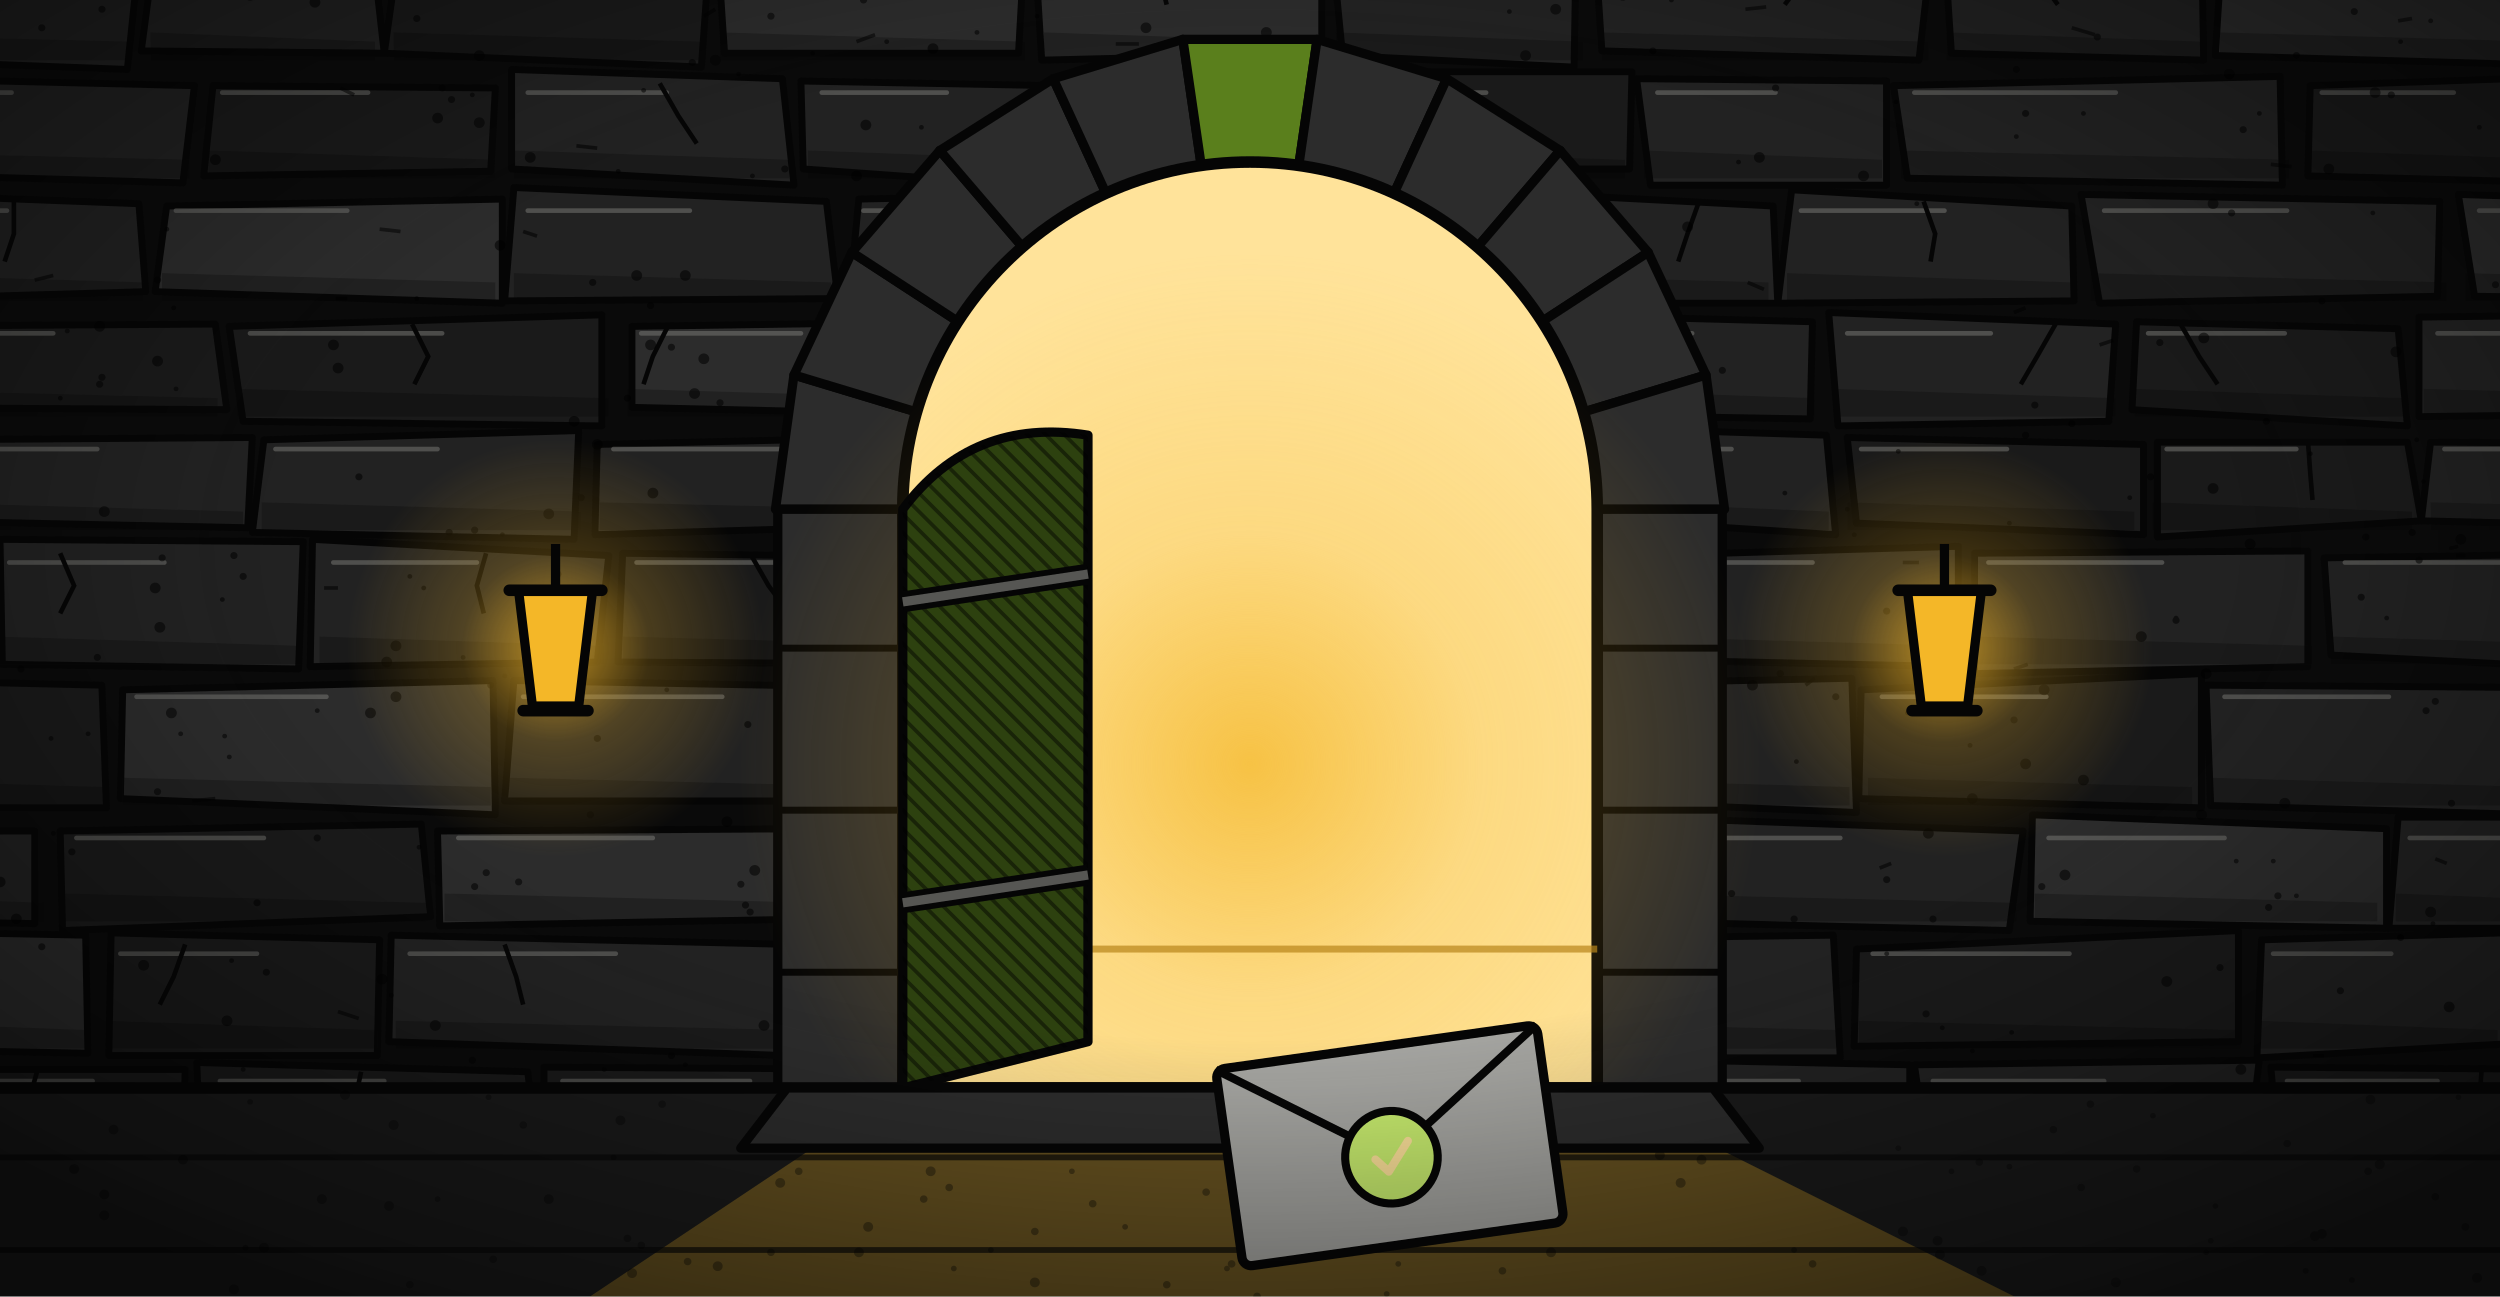
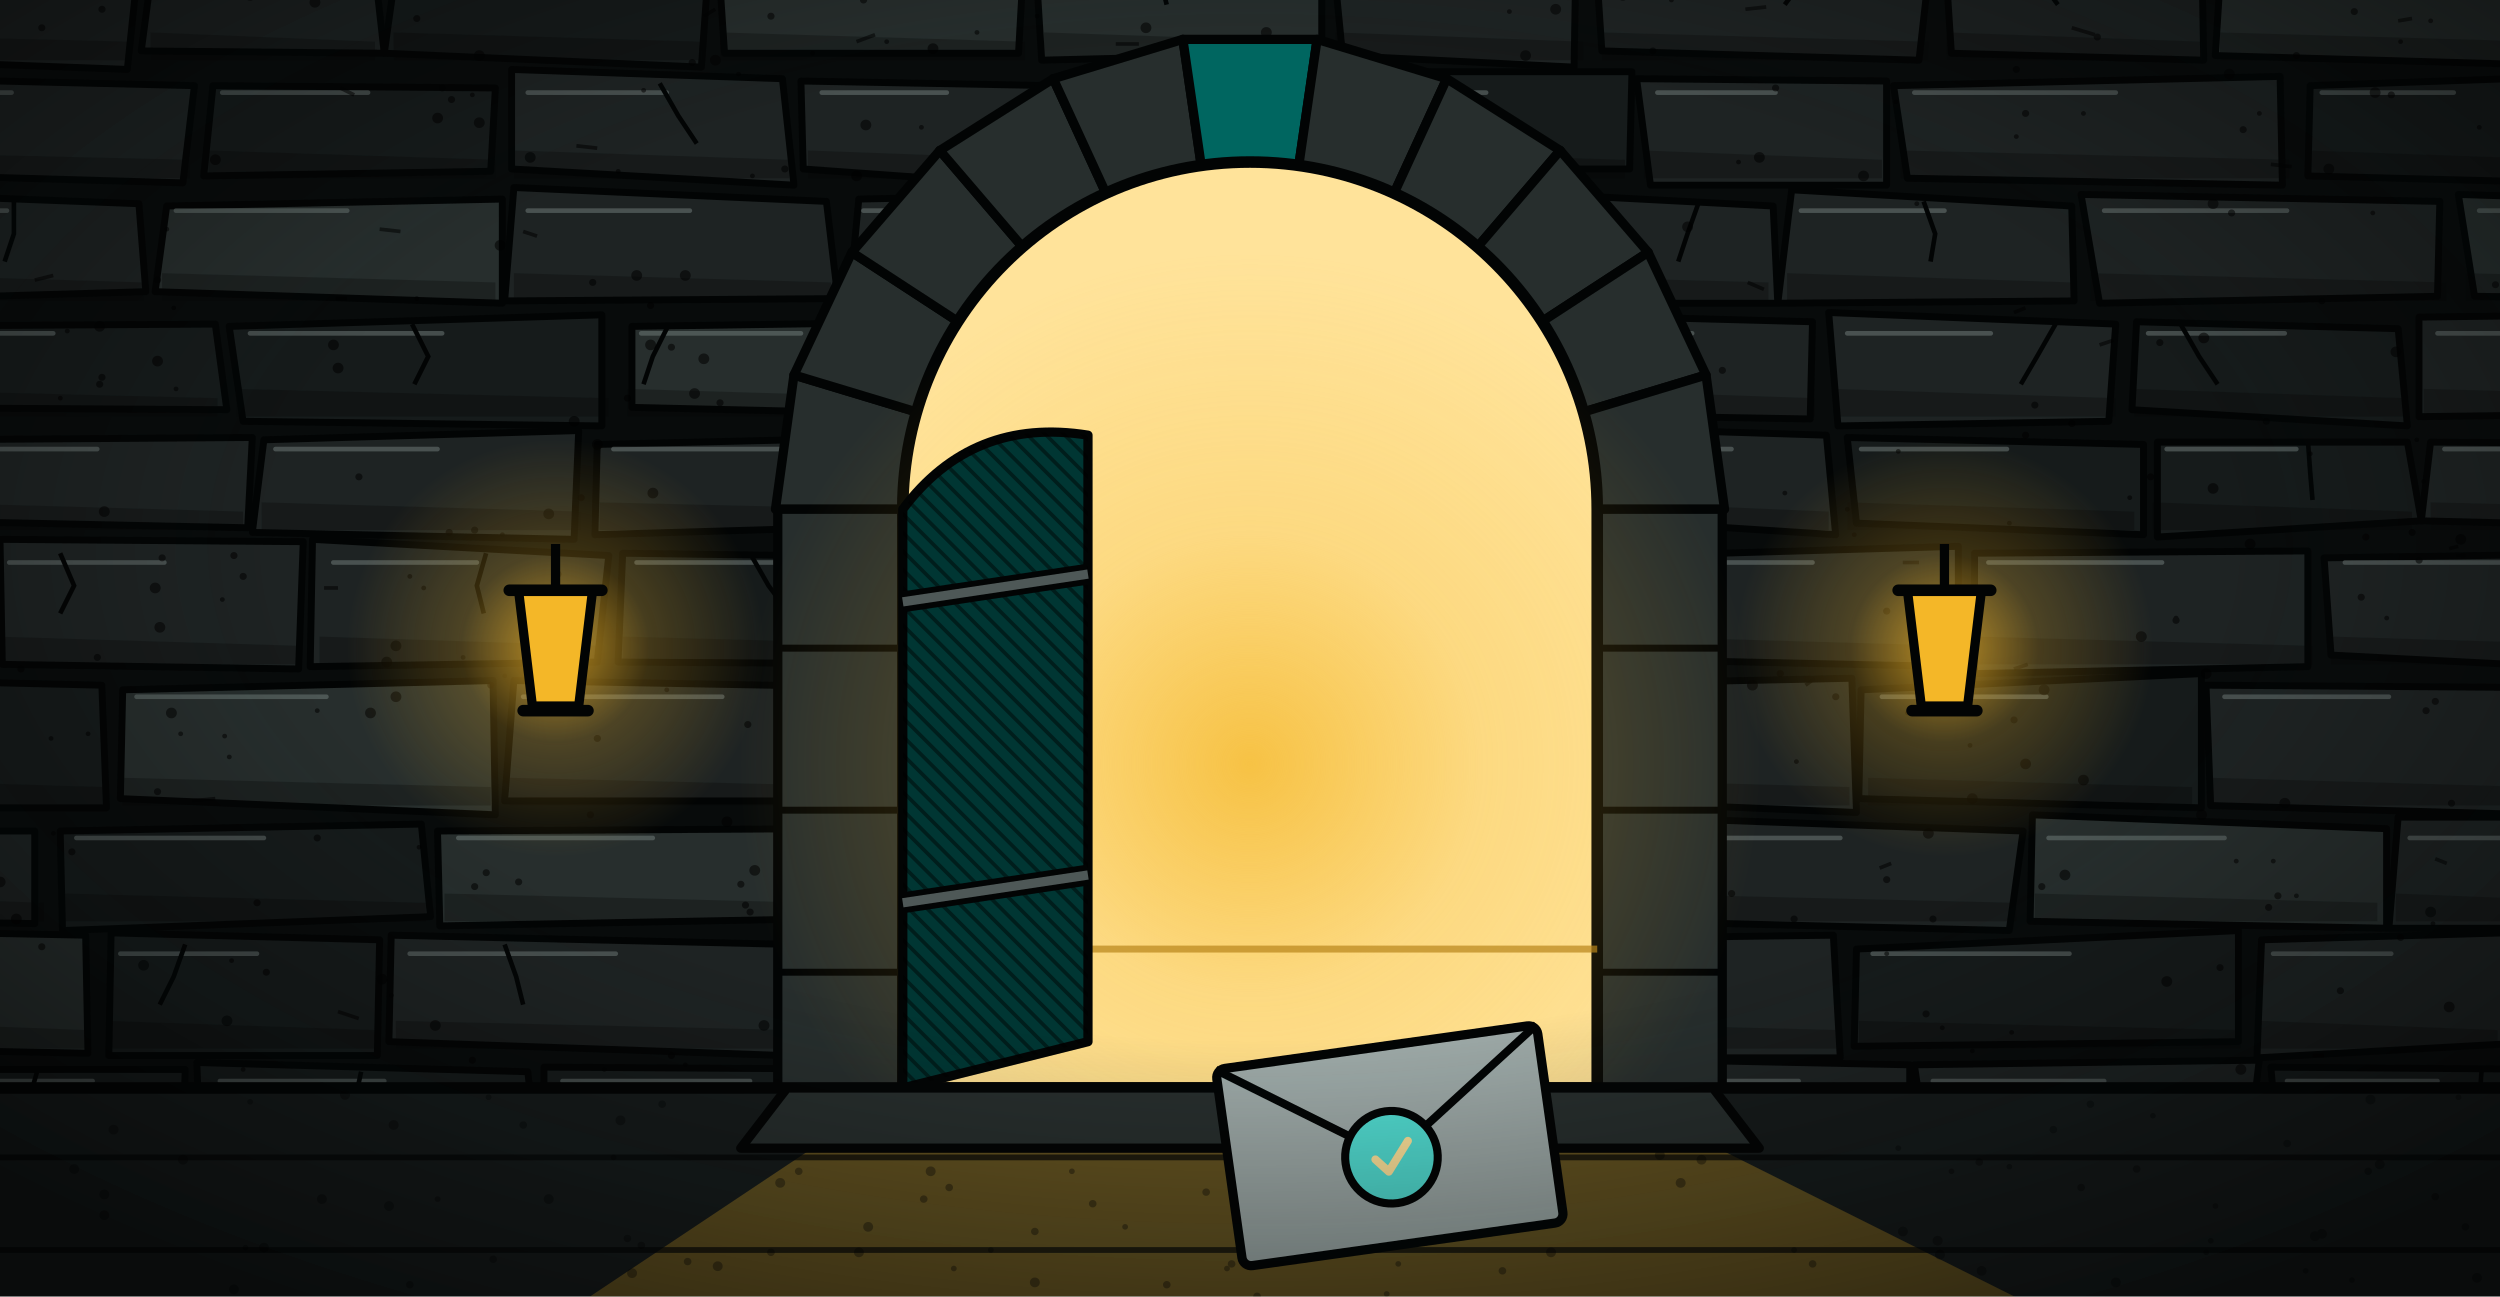
<svg xmlns="http://www.w3.org/2000/svg" viewBox="0 0 1080 560" width="1080" height="560">
  <defs>
    <radialGradient id="vig" cx="50%" cy="42%" r="70%">
-       <stop offset="55%" stop-color="#0A0A0A" stop-opacity="0" />
+       <stop offset="55%" stop-color="#080B0B" stop-opacity="0" />
      <stop offset="100%" stop-color="#000000" stop-opacity="0.55" />
    </radialGradient>
    <radialGradient id="glow">
      <stop offset="0%" stop-color="#F4B728" stop-opacity="0.75" />
      <stop offset="45%" stop-color="#F4B728" stop-opacity="0.22" />
      <stop offset="100%" stop-color="#F4B728" stop-opacity="0" />
    </radialGradient>
    <radialGradient id="glowl">
-       <stop offset="0%" stop-color="#C9EE6E" stop-opacity="0.55" />
-       <stop offset="100%" stop-color="#C9EE6E" stop-opacity="0" />
+       <stop offset="0%" stop-color="#51DDD2" stop-opacity="0.55" />
+       <stop offset="100%" stop-color="#51DDD2" stop-opacity="0" />
    </radialGradient>
    <linearGradient id="sky" x1="0" y1="0" x2="0" y2="1">
-       <stop offset="0" stop-color="#141414" />
-       <stop offset="1" stop-color="#0A0A0A" />
+       <stop offset="0" stop-color="#111515" />
+       <stop offset="1" stop-color="#080B0B" />
    </linearGradient>
    <linearGradient id="goldg" x1="0" y1="0" x2="1" y2="1">
      <stop offset="0" stop-color="#FFE39A" />
      <stop offset=".45" stop-color="#F4B728" />
      <stop offset="1" stop-color="#B8841A" />
    </linearGradient>
    <clipPath id="cv">
      <rect width="1080" height="560" />
    </clipPath>
  </defs>
  <g clip-path="url(#cv)">
-     <rect width="1080" height="560" fill="#0A0A0A" />
+     <rect width="1080" height="560" fill="#080B0B" />
    <g transform="translate(0 30)">
-       <g stroke="#050505" stroke-width="3" stroke-linejoin="round">
-         <path d="M-103 -53L61 -57L55 0L-103 -6ZM67 -53L160 -60L166 -7L61 -8ZM575 -57L681 -60L680 -1L580 -6ZM689 -54L835 -57L829 -4L692 -8ZM840 -53L951 -60L952 -4L843 -7ZM-86 3L84 7L79 49L-94 44ZM221 0L338 4L343 50L221 43ZM346 5L455 7L458 51L347 43ZM707 4L815 5L815 50L713 50ZM818 7L985 3L986 50L824 47ZM-71 53L60 58L63 96L-73 100ZM222 51L357 57L362 99L218 100ZM371 56L469 54L471 103L367 98ZM613 51L766 59L768 101L617 101ZM774 52L895 59L896 100L768 101ZM899 54L1054 57L1053 98L907 101ZM532 112L659 104L659 152L537 148ZM669 106L783 109L782 151L666 149ZM790 105L914 110L911 152L794 154ZM1045 107L1198 105L1199 148L1045 150ZM-34 160L109 159L107 198L-36 195ZM114 160L250 156L248 203L109 200ZM258 162L428 158L427 196L257 201ZM437 157L548 155L551 199L438 196ZM693 155L789 158L793 201L700 195ZM1050 161L1209 162L1209 199L1046 195ZM0 203L131 204L129 259L1 257ZM135 203L263 210L258 256L134 258ZM427 207L563 207L563 256L426 261ZM572 209L694 203L695 256L576 257ZM709 210L846 206L846 258L709 255ZM853 209L997 208L997 258L853 261ZM1004 211L1137 209L1143 260L1007 253ZM222 264L387 267L390 316L218 316ZM519 266L646 261L647 315L524 317ZM658 266L800 263L802 321L661 315ZM953 266L1094 267L1097 322L955 318ZM-99 329L15 329L15 369L-98 367ZM363 329L513 328L512 370L360 369ZM522 330L697 322L691 366L518 367ZM705 323L874 329L868 372L705 368ZM1036 323L1133 323L1137 371L1032 371ZM169 374L342 378L339 426L168 420ZM639 376L792 374L795 427L638 427ZM977 376L1082 373L1082 421L975 427ZM578 431L717 433L716 473L579 472ZM726 428L825 430L825 473L725 472ZM827 430L976 428L971 470L833 471Z" fill="#222222" />
-         <path d="M310 -52L443 -60L440 -7L313 -7ZM447 -53L571 -54L571 -7L450 -4ZM960 -53L1096 -53L1096 -2L957 -6ZM72 59L217 56L217 101L67 96ZM1062 54L1223 59L1224 100L1069 98ZM273 111L410 109L403 149L273 146ZM53 268L213 264L214 322L52 315ZM398 261L518 263L514 314L396 315ZM189 329L353 328L350 367L190 370ZM878 322L1031 328L1031 371L877 368ZM-65 372L37 374L38 425L-64 423ZM352 378L456 374L451 421L353 426ZM461 375L634 372L630 424L459 424ZM405 431L577 434L576 475L400 470Z" fill="#2C2C2C" />
-         <path d="M173 -57L307 -57L303 -1L166 -7ZM92 7L214 8L212 44L88 46ZM462 7L556 4L560 45L462 44ZM568 1L705 1L704 43L570 43ZM998 7L1113 3L1111 49L997 46ZM481 59L610 59L604 102L479 97ZM-65 111L93 110L98 147L-61 146ZM99 111L260 106L260 154L105 152ZM413 104L525 109L526 149L417 147ZM923 109L1036 112L1040 154L921 147ZM559 157L690 156L692 196L560 203ZM798 159L926 162L926 201L802 196ZM932 161L1040 161L1046 195L932 202ZM269 209L420 211L417 257L267 256ZM-88 263L44 266L46 319L-91 319ZM804 268L951 261L951 319L803 315ZM26 329L182 326L186 366L27 372ZM48 373L164 376L163 426L47 426ZM802 380L967 372L967 420L801 422ZM-11 432L80 432L79 471L-7 470ZM85 429L228 433L232 469L87 477ZM235 431L394 432L391 469L235 475ZM981 431L1107 432L1109 470L985 476Z" fill="#1A1A1A" />
+       <g stroke="#020404" stroke-width="3" stroke-linejoin="round">
+         <path d="M-103 -53L61 -57L55 0L-103 -6ZM67 -53L160 -60L166 -7L61 -8ZM575 -57L681 -60L680 -1L580 -6ZM689 -54L835 -57L829 -4L692 -8ZM840 -53L951 -60L952 -4L843 -7ZM-86 3L84 7L79 49L-94 44ZM221 0L338 4L343 50L221 43ZM346 5L455 7L458 51L347 43ZM707 4L815 5L815 50L713 50ZM818 7L985 3L986 50L824 47ZM-71 53L60 58L63 96L-73 100ZM222 51L357 57L362 99L218 100ZM371 56L469 54L471 103L367 98ZM613 51L766 59L768 101L617 101ZM774 52L895 59L896 100L768 101ZM899 54L1054 57L1053 98L907 101ZM532 112L659 104L659 152L537 148ZM669 106L783 109L782 151L666 149ZM790 105L914 110L911 152L794 154ZM1045 107L1198 105L1199 148L1045 150ZM-34 160L109 159L107 198L-36 195ZM114 160L250 156L248 203L109 200ZM258 162L428 158L427 196L257 201ZM437 157L548 155L551 199L438 196ZM693 155L789 158L793 201L700 195ZM1050 161L1209 162L1209 199L1046 195ZM0 203L131 204L129 259L1 257ZM135 203L263 210L258 256L134 258ZM427 207L563 207L563 256L426 261ZM572 209L694 203L695 256L576 257ZM709 210L846 206L846 258L709 255ZM853 209L997 208L997 258L853 261ZM1004 211L1137 209L1143 260L1007 253ZM222 264L387 267L390 316L218 316ZM519 266L646 261L647 315L524 317ZM658 266L800 263L802 321L661 315ZM953 266L1094 267L1097 322L955 318ZM-99 329L15 329L15 369L-98 367ZM363 329L513 328L512 370L360 369ZM522 330L697 322L691 366L518 367ZM705 323L874 329L868 372L705 368ZM1036 323L1133 323L1137 371L1032 371ZM169 374L342 378L339 426L168 420ZM639 376L792 374L795 427L638 427ZM977 376L1082 373L1082 421L975 427ZM578 431L717 433L716 473L579 472ZM726 428L825 430L825 473L725 472ZM827 430L976 428L971 470L833 471Z" fill="#1E2323" />
+         <path d="M310 -52L443 -60L440 -7L313 -7ZM447 -53L571 -54L571 -7L450 -4ZM960 -53L1096 -53L1096 -2L957 -6ZM72 59L217 56L217 101L67 96ZM1062 54L1223 59L1224 100L1069 98ZM273 111L410 109L403 149L273 146ZM53 268L213 264L214 322L52 315ZM398 261L518 263L514 314L396 315ZM189 329L353 328L350 367L190 370ZM878 322L1031 328L1031 371L877 368ZM-65 372L37 374L38 425L-64 423ZM352 378L456 374L451 421L353 426ZM461 375L634 372L630 424L459 424ZM405 431L577 434L576 475L400 470Z" fill="#272E2D" />
+         <path d="M173 -57L307 -57L303 -1L166 -7ZM92 7L214 8L212 44L88 46ZM462 7L556 4L560 45L462 44ZM568 1L705 1L704 43L570 43ZM998 7L1113 3L1111 49L997 46ZM481 59L610 59L604 102L479 97ZM-65 111L93 110L98 147L-61 146ZM99 111L260 106L260 154L105 152ZM413 104L525 109L526 149L417 147ZM923 109L1036 112L1040 154L921 147ZM559 157L690 156L692 196L560 203ZM798 159L926 162L926 201L802 196ZM932 161L1040 161L1046 195L932 202ZM269 209L420 211L417 257L267 256ZM-88 263L44 266L46 319L-91 319ZM804 268L951 261L951 319L803 315ZM26 329L182 326L186 366L27 372ZM48 373L164 376L163 426L47 426ZM802 380L967 372L967 420L801 422ZM-11 432L80 432L79 471L-7 470ZM85 429L228 433L232 469L87 477ZM235 431L394 432L391 469L235 475ZM981 431L1107 432L1109 470L985 476Z" fill="#161B1B" />
      </g>
-       <path d="M-106 -16L57 -12V-4H-106ZM65 -16L162 -12V-4H65ZM170 -16L303 -12V-4H170ZM311 -16L443 -12V-4H311ZM451 -16L569 -12V-4H451ZM577 -16L684 -12V-4H577ZM692 -16L833 -12V-4H692ZM841 -16L951 -12V-4H841ZM959 -16L1098 -12V-4H959ZM-90 35L82 39V47H-90ZM90 35L214 39V47H90ZM222 35L341 39V47H222ZM349 35L457 39V47H349ZM465 35L559 39V47H465ZM567 35L702 39V47H567ZM710 35L813 39V47H710ZM821 35L989 39V47H821ZM997 35L1110 39V47H997ZM-70 88L62 92V100H-70ZM70 88L214 92V100H70ZM222 88L359 92V100H222ZM367 88L472 92V100H367ZM480 88L606 92V100H480ZM614 88L764 92V100H614ZM772 88L895 92V100H772ZM903 88L1057 92V100H903ZM1065 88L1220 92V100H1065ZM-65 138L94 142V150H-65ZM102 138L263 142V150H102ZM271 138L406 142V150H271ZM414 138L525 142V150H414ZM533 138L657 142V150H533ZM665 138L784 142V150H665ZM792 138L914 142V150H792ZM922 138L1039 142V150H922ZM1047 138L1200 142V150H1047ZM-37 187L105 191V199H-37ZM113 187L251 191V199H113ZM259 187L427 191V199H259ZM435 187L550 191V199H435ZM558 187L688 191V199H558ZM696 187L790 191V199H696ZM798 187L922 191V199H798ZM930 187L1042 191V199H930ZM1050 187L1209 191V199H1050ZM-2 245L130 249V257H-2ZM138 245L261 249V257H138ZM269 245L419 249V257H269ZM427 245L564 249V257H427ZM572 245L698 249V257H572ZM706 245L845 249V257H706ZM853 245L999 249V257H853ZM1007 245L1140 249V257H1007ZM-88 306L45 310V318H-88ZM53 306L212 310V318H53ZM220 306L386 310V318H220ZM394 306L514 310V318H394ZM522 306L649 310V318H522ZM657 306L799 310V318H657ZM807 306L947 310V318H807ZM955 306L1095 310V318H955ZM-95 356L19 360V368H-95ZM27 356L184 360V368H27ZM192 356L354 360V368H192ZM362 356L514 360V368H362ZM522 356L693 360V368H522ZM701 356L871 360V368H701ZM879 356L1027 360V368H879ZM1035 356L1135 360V368H1035ZM-68 411L38 415V423H-68ZM46 411L163 415V423H46ZM171 411L343 415V423H171ZM351 411L452 415V423H351ZM460 411L630 415V423H460ZM638 411L795 415V423H638ZM803 411L968 415V423H803ZM976 411L1079 415V423H976ZM-11 461L81 465V473H-11ZM89 461L229 465V473H89ZM237 461L395 465V473H237ZM403 461L574 465V473H403ZM582 461L715 465V473H582ZM723 461L821 465V473H723ZM829 461L974 465V473H829ZM982 461L1111 465V473H982Z" fill="#050505" opacity=".28" />
-       <path d="M-100 -50H-16M71 -50H119M176 -50H244M317 -50H384M457 -50H516M583 -50H636M698 -50H770M847 -50H902M965 -50H1036M-84 10H5M96 10H159M228 10H288M355 10H409M471 10H517M573 10H642M716 10H767M827 10H914M1003 10H1060M-64 61H3M76 61H150M228 61H298M373 61H425M486 61H550M620 61H697M778 61H840M909 61H988M1071 61H1151M-59 114H23M108 114H191M277 114H346M420 114H475M539 114H602M671 114H731M798 114H860M928 114H987M1053 114H1132M-31 164H42M119 164H189M265 164H352M441 164H499M564 164H630M702 164H748M804 164H867M936 164H992M1056 164H1138M4 213H71M144 213H206M275 213H352M433 213H503M578 213H642M712 213H783M859 213H934M1013 213H1081M-82 271H-14M59 271H141M226 271H312M400 271H460M528 271H592M663 271H736M813 271H884M961 271H1032M-89 332H-32M33 332H114M198 332H282M368 332H446M528 332H616M707 332H795M885 332H961M1041 332H1090M-62 382H-9M52 382H111M177 382H266M357 382H407M466 382H554M644 382H725M809 382H894M982 382H1033M-5 437H40M95 437H166M243 437H324M409 437H497M588 437H656M729 437H777M835 437H909M988 437H1053" stroke="#7C7C78" stroke-width="2" opacity=".5" stroke-linecap="round" />
-       <path d="M509 -54l-8 14l3 12M785 -54l-5 14l-9 12M888 -54l-8 14l9 12M-9 6l-1 14l2 12M285 6l8 14l8 12M6 57l0 14l-4 12M734 57l-5 14l-4 12M831 57l5 14l-2 12M-44 110l8 14l2 12M178 110l7 14l-6 12M289 110l-7 14l-4 12M888 110l-8 14l-7 12M942 110l8 14l8 12M997 160l1 14l1 12M26 209l6 14l-6 12M210 209l-4 14l3 12M324 209l8 14l9 12M481 328l8 14l-6 12M80 378l-5 14l-6 12M218 378l5 14l3 12M16 433l-4 14l-1 12M156 433l-3 14l0 12M1072 433l-1 14l-9 12" fill="none" stroke="#050505" stroke-width="2" />
+       <path d="M-106 -16L57 -12V-4H-106ZM65 -16L162 -12V-4H65ZM170 -16L303 -12V-4H170ZM311 -16L443 -12V-4H311ZM451 -16L569 -12V-4H451ZM577 -16L684 -12V-4H577ZM692 -16L833 -12V-4H692ZM841 -16L951 -12V-4H841ZM959 -16L1098 -12V-4H959ZM-90 35L82 39V47H-90ZM90 35L214 39V47H90ZM222 35L341 39V47H222ZM349 35L457 39V47H349ZM465 35L559 39V47H465ZM567 35L702 39V47H567ZM710 35L813 39V47H710ZM821 35L989 39V47H821ZM997 35L1110 39V47H997ZM-70 88L62 92V100H-70ZM70 88L214 92V100H70ZM222 88L359 92V100H222ZM367 88L472 92V100H367ZM480 88L606 92V100H480ZM614 88L764 92V100H614ZM772 88L895 92V100H772ZM903 88L1057 92V100H903ZM1065 88L1220 92V100H1065ZM-65 138L94 142V150H-65ZM102 138L263 142V150H102ZM271 138L406 142V150H271ZM414 138L525 142V150H414ZM533 138L657 142V150H533ZM665 138L784 142V150H665ZM792 138L914 142V150H792ZM922 138L1039 142V150H922ZM1047 138L1200 142V150H1047ZM-37 187L105 191V199H-37ZM113 187L251 191V199H113ZM259 187L427 191V199H259ZM435 187L550 191V199H435ZM558 187L688 191V199H558ZM696 187L790 191V199H696ZM798 187L922 191V199H798ZM930 187L1042 191V199H930ZM1050 187L1209 191V199H1050ZM-2 245L130 249V257H-2ZM138 245L261 249V257H138ZM269 245L419 249V257H269ZM427 245L564 249V257H427ZM572 245L698 249V257H572ZM706 245L845 249V257H706ZM853 245L999 249V257H853ZM1007 245L1140 249V257H1007ZM-88 306L45 310V318H-88ZM53 306L212 310V318H53ZM220 306L386 310V318H220ZM394 306L514 310V318H394ZM522 306L649 310V318H522ZM657 306L799 310V318H657ZM807 306L947 310V318H807ZM955 306L1095 310V318H955ZM-95 356L19 360V368H-95ZM27 356L184 360V368H27ZM192 356L354 360V368H192ZM362 356L514 360V368H362ZM522 356L693 360V368H522ZM701 356L871 360V368H701ZM879 356L1027 360V368H879ZM1035 356L1135 360V368H1035ZM-68 411L38 415V423H-68ZM46 411L163 415V423H46ZM171 411L343 415V423H171ZM351 411L452 415V423H351ZM460 411L630 415V423H460ZM638 411L795 415V423H638ZM803 411L968 415V423H803ZM976 411L1079 415V423H976ZM-11 461L81 465V473H-11ZM89 461L229 465V473H89ZM237 461L395 465V473H237ZM403 461L574 465V473H403ZM582 461L715 465V473H582ZM723 461L821 465V473H723ZM829 461L974 465V473H829ZM982 461L1111 465V473H982Z" fill="#020404" opacity=".28" />
+       <path d="M-100 -50H-16M71 -50H119M176 -50H244M317 -50H384M457 -50H516M583 -50H636M698 -50H770M847 -50H902M965 -50H1036M-84 10H5M96 10H159M228 10H288M355 10H409M471 10H517M573 10H642M716 10H767M827 10H914M1003 10H1060M-64 61H3M76 61H150M228 61H298M373 61H425M486 61H550M620 61H697M778 61H840M909 61H988M1071 61H1151M-59 114H23M108 114H191M277 114H346M420 114H475M539 114H602M671 114H731M798 114H860M928 114H987M1053 114H1132M-31 164H42M119 164H189M265 164H352M441 164H499M564 164H630M702 164H748M804 164H867M936 164H992M1056 164H1138M4 213H71M144 213H206M275 213H352M433 213H503M578 213H642M712 213H783M859 213H934M1013 213H1081M-82 271H-14M59 271H141M226 271H312M400 271H460M528 271H592M663 271H736M813 271H884M961 271H1032M-89 332H-32M33 332H114M198 332H282M368 332H446M528 332H616M707 332H795M885 332H961M1041 332H1090M-62 382H-9M52 382H111M177 382H266M357 382H407M466 382H554M644 382H725M809 382H894M982 382H1033M-5 437H40M95 437H166M243 437H324M409 437H497M588 437H656M729 437H777M835 437H909M988 437H1053" stroke="#737F7D" stroke-width="2" opacity=".5" stroke-linecap="round" />
+       <path d="M509 -54l-8 14l3 12M785 -54l-5 14l-9 12M888 -54l-8 14l9 12M-9 6l-1 14l2 12M285 6l8 14l8 12M6 57l0 14l-4 12M734 57l-5 14l-4 12M831 57l5 14l-2 12M-44 110l8 14l2 12M178 110l7 14l-6 12M289 110l-7 14l-4 12M888 110l-8 14l-7 12M942 110l8 14l8 12M997 160l1 14l1 12M26 209l6 14l-6 12M210 209l-4 14l3 12M324 209l8 14l9 12M481 328l8 14l-6 12M80 378l-5 14l-6 12M218 378l5 14l3 12M16 433l-4 14l-1 12M156 433l-3 14l0 12M1072 433l-1 14l-9 12" fill="none" stroke="#020404" stroke-width="2" />
      <clipPath id="t1">
        <rect y="-60" width="1080" height="500" />
      </clipPath>
      <g clip-path="url(#t1)" opacity=".55">
        <path d="M1044 160h.1M38 287h.1M828 58h.1M673 248h.1M99 297h.1M543 380h.1M288 268h.1M490 205h.1M177 219h.1M29 113h.1M871 29h.1M940 237h.1M319 2h.1M76 138h.1M966 342h.1M72 69h.1M744 415h.1M455 416h.1M510 9h.1M75 103h.1M722 -30h.1M819 14h.1M344 229h.1M200 254h.1M1047 178h.1M78 287h.1M636 214h.1M278 9h.1M426 272h.1M358 222h.1M1025 62h.1M824 278h.1M652 -25h.1M1055 -45h.1M261 432h.1M448 -23h.1M617 125h.1M1071 25h.1M383 214h.1M751 40h.1M342 368h.1M169 400h.1M740 187h.1M900 19h.1M976 19h.1M26 142h.1M776 299h.1M771 183h.1M181 336h.1M296 430h.1M217 201h.1M524 174h.1M22 289h.1M998 166h.1M423 419h.1M398 25h.1M868 196h.1M137 277h.1M788 -51h.1M815 382h.1M920 185h.1M801 201h.1M1031 237h.1M798 190h.1M669 375h.1M97 288h.1M520 364h.1M680 156h.1M422 -16h.1M383 -12h.1M467 190h.1M666 64h.1M851 292h.1M682 107h.1M852 424h.1M183 224h.1M549 408h.1M992 357h.1M820 165h.1M325 46h.1M444 250h.1M582 327h.1M1037 -12h.1M1051 369h.1M105 432h.1M23 330h.1M685 165h.1M180 99h.1M355 120h.1M686 200h.1M949 -40h.1M547 321h.1M513 259h.1M982 342h.1M204 11h.1M365 403h.1M100 385h.1M218 262h.1M351 -7h.1M96 229h.1M839 414h.1M267 44h.1M504 -39h.1M869 416h.1M1050 -21h.1" stroke="#000000" stroke-width="2" stroke-linecap="round" />
        <path d="M70 211h.1M68 91h.1M1017 -25h.1M155 176h.1M180 -22h.1M1033 11h.1M324 364h.1M44 133h.1M536 231h.1M514 331h.1M475 331h.1M111 360h.1M875 19h.1M1078 93h.1M428 292h.1M541 349h.1M43 136h.1M224 351h.1M1011 398h.1M580 401h.1M906 -14h.1M299 -3h.1M430 115h.1M251 185h.1M333 -23h.1M322 361h.1M31 338h.1M714 -8h.1M959 388h.1M1059 317h.1M323 283h.1M210 347h.1M367 107h.1M1052 273h.1M980 362h.1M835 367h.1M578 240h.1M44 -26h.1M744 130h.1M895 153h.1M933 118h.1M1048 277h.1M505 239h.1M311 144h.1M253 -56h.1M348 121h.1M769 261h.1M1045 212h.1M879 145h.1M815 234h.1M137 332h.1M105 219h.1M258 289h.1M1003 100h.1M992 -6h.1M969 26h.1M281 102h.1M623 280h.1M659 243h.1M542 108h.1M875 158h.1M622 213h.1M678 43h.1M882 353h.1M748 356h.1M1042 200h.1M870 281h.1M195 13h.1M191 8h.1M101 210h.1M649 74h.1M929 176h.1M478 317h.1M370 279h.1M734 199h.1M18 379h.1M255 322h.1M427 45h.1M373 -30h.1M964 62h.1M984 357h.1M459 157h.1M650 269h.1M1022 202h.1M115 390h.1M205 199h.1M815 350h.1M832 408h.1M18 -18h.1M376 107h.1M389 -51h.1M622 93h.1M716 436h.1M492 71h.1M547 39h.1M205 353h.1M704 278h.1M342 403h.1M449 408h.1M435 123h.1M320 352h.1M256 92h.1M444 245h.1M241 218h.1M271 142h.1M204 428h.1M1020 228h.1M979 152h.1M339 43h.1M681 141h.1M472 319h.1M767 8h.1M290 426h.1M871 0h.1M68 312h.1M360 370h.1M493 210h.1M33 -56h.1M940 238h.1M456 415h.1M42 254h.1M9 259h.1M793 271h.1M442 271h.1M625 401h.1M290 120h.1M1037 375h.1M443 86h.1M543 234h.1M431 139h.1M775 367h.1M212 266h.1M194 200h.1" stroke="#000000" stroke-width="3" stroke-linecap="round" />
        <path d="M98 411h.1M1066 -52h.1M74 278h.1M625 75h.1M490 148h.1M450 325h.1M883 268h.1M207 -6h.1M1050 364h.1M349 333h.1M547 -16h.1M1006 43h.1M326 346h.1M165 393h.1M674 403h.1M300 140h.1M296 89h.1M304 125h.1M374 24h.1M494 274h.1M608 416h.1M495 -18h.1M557 157h.1M282 183h.1M237 192h.1M983 -51h.1M516 282h.1M1026 10h.1M672 -26h.1M987 317h.1M139 440h.1M673 39h.1M160 278h.1M229 38h.1M670 305h.1M703 -35h.1M630 73h.1M648 373h.1M258 162h.1M188 413h.1M555 302h.1M403 -9h.1M571 141h.1M424 87h.1M654 278h.1M93 39h.1M171 271h.1M108 -32h.1M1058 405h.1M1050 -56h.1M642 82h.1M872 -47h.1M892 348h.1M953 261h.1M456 151h.1M630 65h.1M833 330h.1M925 245h.1M444 181h.1M189 21h.1M757 266h.1M900 307h.1M968 432h.1M704 199h.1M689 413h.1M696 421h.1M69 241h.1M952 116h.1M659 -6h.1M482 216h.1M45 191h.1M624 251h.1M619 109h.1M370 46h.1M602 113h.1M144 119h.1M136 -29h.1M171 249h.1M663 239h.1M852 315h.1M207 23h.1M248 152h.1M410 273h.1M281 119h.1M167 256h.1M936 394h.1M701 -32h.1M729 68h.1M67 224h.1M963 2h.1M875 300h.1M565 369h.1M747 -36h.1M403 86h.1M509 373h.1M146 129h.1M1063 203h.1M330 413h.1M43 111h.1M7 367h.1M240 264h.1M600 385h.1M68 126h.1M0 351h.1M579 50h.1M275 89h.1M805 46h.1M216 76h.1M972 205h.1M792 440h.1M956 58h.1M62 387h.1M552 121h.1M684 347h.1M353 421h.1M309 -4h.1M517 101h.1M760 38h.1M951 322h.1M1035 122h.1M956 181h.1M314 325h.1" stroke="#000000" stroke-width="4.6" stroke-linecap="round" />
        <path d="M370 -12l8 -3M528 189l9 3M304 -23l5 -3M561 196l9 3M164 69l9 1M999 426l5 0M1061 210l4 0M895 -18l10 3M981 41l9 1M755 92l7 3M812 345l5 -2M146 407l9 3M15 91l8 -2M140 224l6 0M341 165l5 -2M822 213l7 0M145 99l5 0M870 105l5 -2M226 70l6 2M870 259l6 -2M1058 207l4 -1M427 139l5 -2M907 119l6 -2M147 8l6 3M590 77l5 0M1036 -21l6 -1M780 266l4 -3M754 -26l9 -1M249 33l9 1M83 316l10 -1M630 123l5 0M482 -11l10 0M477 179l7 2M559 9l8 1M1052 341l5 2M541 58l4 -2" stroke="#000000" stroke-width="1.6" />
      </g>
-       <polygon points="390,190 335,190 343,132 396,148" fill="#2C2C2C" stroke="#050505" stroke-width="4" stroke-linejoin="round" />
-       <polygon points="396,148 343,132 368,79 414,109" fill="#2C2C2C" stroke="#050505" stroke-width="4" stroke-linejoin="round" />
-       <polygon points="414,109 368,79 406,35 442,77" fill="#2C2C2C" stroke="#050505" stroke-width="4" stroke-linejoin="round" />
-       <polygon points="442,77 406,35 455,4 478,54" fill="#2C2C2C" stroke="#050505" stroke-width="4" stroke-linejoin="round" />
-       <polygon points="478,54 455,4 511,-13 519,42" fill="#2C2C2C" stroke="#050505" stroke-width="4" stroke-linejoin="round" />
-       <polygon points="519,42 511,-13 569,-13 561,42" fill="#5A7F1C" stroke="#050505" stroke-width="4" stroke-linejoin="round" />
-       <polygon points="561,42 569,-13 625,4 602,54" fill="#2C2C2C" stroke="#050505" stroke-width="4" stroke-linejoin="round" />
-       <polygon points="602,54 625,4 674,35 638,77" fill="#2C2C2C" stroke="#050505" stroke-width="4" stroke-linejoin="round" />
-       <polygon points="638,77 674,35 712,79 666,109" fill="#2C2C2C" stroke="#050505" stroke-width="4" stroke-linejoin="round" />
-       <polygon points="666,109 712,79 737,132 684,148" fill="#2C2C2C" stroke="#050505" stroke-width="4" stroke-linejoin="round" />
-       <polygon points="684,148 737,132 745,190 690,190" fill="#2C2C2C" stroke="#050505" stroke-width="4" stroke-linejoin="round" />
-       <rect x="336" y="190" width="54" height="250" fill="#2C2C2C" stroke="#050505" stroke-width="4" />
-       <path d="M336 250h54" stroke="#050505" stroke-width="3" />
-       <path d="M336 320h54" stroke="#050505" stroke-width="3" />
-       <path d="M336 390h54" stroke="#050505" stroke-width="3" />
-       <rect x="690" y="190" width="54" height="250" fill="#2C2C2C" stroke="#050505" stroke-width="4" />
-       <path d="M690 250h54" stroke="#050505" stroke-width="3" />
-       <path d="M690 320h54" stroke="#050505" stroke-width="3" />
-       <path d="M690 390h54" stroke="#050505" stroke-width="3" />
-       <path d="M390 440V190A150 150 0 0 1 690 190V440Z" fill="#FFE39A" stroke="#050505" stroke-width="5" />
+       <polygon points="390,190 335,190 343,132 396,148" fill="#272E2D" stroke="#020404" stroke-width="4" stroke-linejoin="round" />
+       <polygon points="396,148 343,132 368,79 414,109" fill="#272E2D" stroke="#020404" stroke-width="4" stroke-linejoin="round" />
+       <polygon points="414,109 368,79 406,35 442,77" fill="#272E2D" stroke="#020404" stroke-width="4" stroke-linejoin="round" />
+       <polygon points="442,77 406,35 455,4 478,54" fill="#272E2D" stroke="#020404" stroke-width="4" stroke-linejoin="round" />
+       <polygon points="478,54 455,4 511,-13 519,42" fill="#272E2D" stroke="#020404" stroke-width="4" stroke-linejoin="round" />
+       <polygon points="519,42 511,-13 569,-13 561,42" fill="#006660" stroke="#020404" stroke-width="4" stroke-linejoin="round" />
+       <polygon points="561,42 569,-13 625,4 602,54" fill="#272E2D" stroke="#020404" stroke-width="4" stroke-linejoin="round" />
+       <polygon points="602,54 625,4 674,35 638,77" fill="#272E2D" stroke="#020404" stroke-width="4" stroke-linejoin="round" />
+       <polygon points="638,77 674,35 712,79 666,109" fill="#272E2D" stroke="#020404" stroke-width="4" stroke-linejoin="round" />
+       <polygon points="666,109 712,79 737,132 684,148" fill="#272E2D" stroke="#020404" stroke-width="4" stroke-linejoin="round" />
+       <polygon points="684,148 737,132 745,190 690,190" fill="#272E2D" stroke="#020404" stroke-width="4" stroke-linejoin="round" />
+       <rect x="336" y="190" width="54" height="250" fill="#272E2D" stroke="#020404" stroke-width="4" />
+       <path d="M336 250h54" stroke="#020404" stroke-width="3" />
+       <path d="M336 320h54" stroke="#020404" stroke-width="3" />
+       <path d="M336 390h54" stroke="#020404" stroke-width="3" />
+       <rect x="690" y="190" width="54" height="250" fill="#272E2D" stroke="#020404" stroke-width="4" />
+       <path d="M690 250h54" stroke="#020404" stroke-width="3" />
+       <path d="M690 320h54" stroke="#020404" stroke-width="3" />
+       <path d="M690 390h54" stroke="#020404" stroke-width="3" />
+       <path d="M390 440V190A150 150 0 0 1 690 190V440Z" fill="#FFE39A" stroke="#020404" stroke-width="5" />
      <circle cx="540" cy="300" r="220" fill="url(#glow)" />
      <path d="M390 380H690" stroke="#B8841A" stroke-width="3" opacity=".7" />
-       <path d="M390 440V190Q420 150 470 158V420Z" fill="#2D410F" stroke="#050505" stroke-width="4" stroke-linejoin="round" />
+       <path d="M390 440V190Q420 150 470 158V420Z" fill="#003633" stroke="#020404" stroke-width="4" stroke-linejoin="round" />
      <clipPath id="t2">
        <path d="M390 440V190Q420 150 470 158V420Z" />
      </clipPath>
      <g clip-path="url(#t2)" opacity=".45">
        <path d="M92 150L382 440M100 150L390 440M108 150L398 440M116 150L406 440M124 150L414 440M132 150L422 440M140 150L430 440M148 150L438 440M156 150L446 440M164 150L454 440M172 150L462 440M180 150L470 440M188 150L478 440M196 150L486 440M204 150L494 440M212 150L502 440M220 150L510 440M228 150L518 440M236 150L526 440M244 150L534 440M252 150L542 440M260 150L550 440M268 150L558 440M276 150L566 440M284 150L574 440M292 150L582 440M300 150L590 440M308 150L598 440M316 150L606 440M324 150L614 440M332 150L622 440M340 150L630 440M348 150L638 440M356 150L646 440M364 150L654 440M372 150L662 440M380 150L670 440M388 150L678 440M396 150L686 440M404 150L694 440M412 150L702 440M420 150L710 440M428 150L718 440M436 150L726 440M444 150L734 440M452 150L742 440M460 150L750 440M468 150L758 440M476 150L766 440M484 150L774 440M492 150L782 440M500 150L790 440M508 150L798 440M516 150L806 440M524 150L814 440M532 150L822 440M540 150L830 440M548 150L838 440M556 150L846 440M564 150L854 440M572 150L862 440M580 150L870 440M588 150L878 440M596 150L886 440M604 150L894 440M612 150L902 440M620 150L910 440M628 150L918 440M636 150L926 440M644 150L934 440M652 150L942 440M660 150L950 440M668 150L958 440M676 150L966 440M684 150L974 440M692 150L982 440M700 150L990 440M708 150L998 440M716 150L1006 440M724 150L1014 440M732 150L1022 440M740 150L1030 440M748 150L1038 440M756 150L1046 440M764 150L1054 440" stroke="#000000" stroke-width="1.6" />
      </g>
-       <path d="M390 230L470 218" stroke="#050505" stroke-width="9" />
-       <path d="M390 230L470 218" stroke="#565653" stroke-width="4" />
-       <path d="M390 360L470 348" stroke="#050505" stroke-width="9" />
-       <path d="M390 360L470 348" stroke="#565653" stroke-width="4" />
-       <rect y="440" width="1080" height="160" fill="#1A1A1A" />
-       <path d="M0 440H1080" stroke="#050505" stroke-width="5" />
+       <path d="M390 230L470 218" stroke="#020404" stroke-width="9" />
+       <path d="M390 230L470 218" stroke="#4E5857" stroke-width="4" />
+       <path d="M390 360L470 348" stroke="#020404" stroke-width="9" />
+       <path d="M390 360L470 348" stroke="#4E5857" stroke-width="4" />
+       <rect y="440" width="1080" height="160" fill="#161B1B" />
+       <path d="M0 440H1080" stroke="#020404" stroke-width="5" />
      <path d="M390 440L210 560H930L690 440Z" fill="#F4B728" opacity=".35" />
-       <path d="M0 470H1080" stroke="#050505" stroke-width="2.5" opacity=".7" />
-       <path d="M0 510H1080" stroke="#050505" stroke-width="2.5" opacity=".7" />
+       <path d="M0 470H1080" stroke="#020404" stroke-width="2.5" opacity=".7" />
+       <path d="M0 510H1080" stroke="#020404" stroke-width="2.5" opacity=".7" />
      <clipPath id="t3">
        <rect y="440" width="1080" height="120" />
      </clipPath>
      <g clip-path="url(#t3)" opacity="0.35">
        <path d="M374 460h.1M820 466h.1M420 456h.1M265 470h.1M775 510h.1M387 460h.1M1016 543h.1M1062 444h.1M953 511h.1M1016 523h.1M930 452h.1M954 552h.1M459 535h.1M957 491h.1M868 474h.1M780 543h.1M951 555h.1M691 461h.1M412 518h.1M189 488h.1M744 559h.1M428 510h.1M106 509h.1M108 446h.1M530 518h.1M764 534h.1M996 519h.1M599 529h.1M584 501h.1M1051 555h.1M604 516h.1M486 500h.1M970 551h.1M955 506h.1M537 492h.1M463 476h.1M673 535h.1M211 444h.1M843 476h.1" stroke="#000000" stroke-width="2.4" stroke-linecap="round" />
        <path d="M899 483h.1M297 515h.1M504 525h.1M625 541h.1M637 492h.1M604 483h.1M100 545h.1M566 550h.1M1052 487h.1M649 519h.1M1023 476h.1M402 452h.1M410 483h.1M783 516h.1M333 511h.1M399 488h.1M345 462h.1M855 472h.1M559 509h.1M543 530h.1M438 555h.1M532 516h.1M50 557h.1M345 476h.1M213 514h.1M226 456h.1M923 475h.1M277 508h.1M887 458h.1M271 505h.1M237 555h.1M286 447h.1M521 485h.1M903 447h.1M177 525h.1M988 464h.1M883 559h.1M447 502h.1M1065 500h.1M693 451h.1M472 490h.1" stroke="#000000" stroke-width="3.2" stroke-linecap="round" />
        <path d="M49 458h.1M337 481h.1M658 451h.1M1070 522h.1M1000 504h.1M268 454h.1M402 476h.1M101 527h.1M310 517h.1M1024 445h.1M244 547h.1M735 471h.1M463 444h.1M585 483h.1M371 511h.1M32 475h.1M139 488h.1M447 524h.1M879 538h.1M914 524h.1M1028 473h.1M856 519h.1M237 488h.1M670 511h.1M45 495h.1M79 471h.1M472 444h.1M717 469h.1M822 502h.1M149 443h.1M598 446h.1M838 512h.1M97 543h.1M45 486h.1M375 500h.1M1057 552h.1M839 534h.1M837 506h.1M170 456h.1M726 481h.1M168 491h.1M864 542h.1M1003 503h.1M1064 535h.1M662 453h.1M114 509h.1M729 534h.1M273 520h.1M314 542h.1" stroke="#000000" stroke-width="4.2" stroke-linecap="round" />
      </g>
-       <path d="M340 440h400l20 26h-440z" fill="#2C2C2C" stroke="#050505" stroke-width="4" stroke-linejoin="round" />
+       <path d="M340 440h400l20 26h-440z" fill="#272E2D" stroke="#020404" stroke-width="4" stroke-linejoin="round" />
      <g transform="rotate(-8 600 462)">
-         <rect x="530" y="422" width="140" height="86" rx="4" fill="#A6A6A2" stroke="#050505" stroke-width="4" />
-         <path d="M530 422L600 470L670 422" fill="none" stroke="#050505" stroke-width="3.5" stroke-linejoin="round" />
-         <circle cx="600" cy="470" r="20" fill="#C9EE6E" stroke="#050505" stroke-width="3.5" />
+         <rect x="530" y="422" width="140" height="86" rx="4" fill="#9DA9A7" stroke="#020404" stroke-width="4" />
+         <path d="M530 422L600 470L670 422" fill="none" stroke="#020404" stroke-width="3.5" stroke-linejoin="round" />
+         <circle cx="600" cy="470" r="20" fill="#51DDD2" stroke="#020404" stroke-width="3.5" />
        <path d="M593 470l5 6l10 -12" fill="none" stroke="#FFE39A" stroke-width="3.5" stroke-linecap="round" stroke-linejoin="round" />
      </g>
      <circle cx="240" cy="250" r="90" fill="url(#glow)" />
-       <path d="M240 205v18" stroke="#050505" stroke-width="4" />
-       <path d="M224 225h32l-6 50h-20z" fill="#F4B728" stroke="#050505" stroke-width="4" stroke-linejoin="round" />
-       <path d="M220 225h40M226 277h28" stroke="#050505" stroke-width="5" stroke-linecap="round" />
+       <path d="M240 205v18" stroke="#020404" stroke-width="4" />
+       <path d="M224 225h32l-6 50h-20z" fill="#F4B728" stroke="#020404" stroke-width="4" stroke-linejoin="round" />
+       <path d="M220 225h40M226 277h28" stroke="#020404" stroke-width="5" stroke-linecap="round" />
      <circle cx="840" cy="250" r="90" fill="url(#glow)" />
-       <path d="M840 205v18" stroke="#050505" stroke-width="4" />
-       <path d="M824 225h32l-6 50h-20z" fill="#F4B728" stroke="#050505" stroke-width="4" stroke-linejoin="round" />
-       <path d="M820 225h40M826 277h28" stroke="#050505" stroke-width="5" stroke-linecap="round" />
+       <path d="M840 205v18" stroke="#020404" stroke-width="4" />
+       <path d="M824 225h32l-6 50h-20z" fill="#F4B728" stroke="#020404" stroke-width="4" stroke-linejoin="round" />
+       <path d="M820 225h40M826 277h28" stroke="#020404" stroke-width="5" stroke-linecap="round" />
    </g>
    <rect width="1080" height="560" fill="url(#vig)" />
  </g>
</svg>
